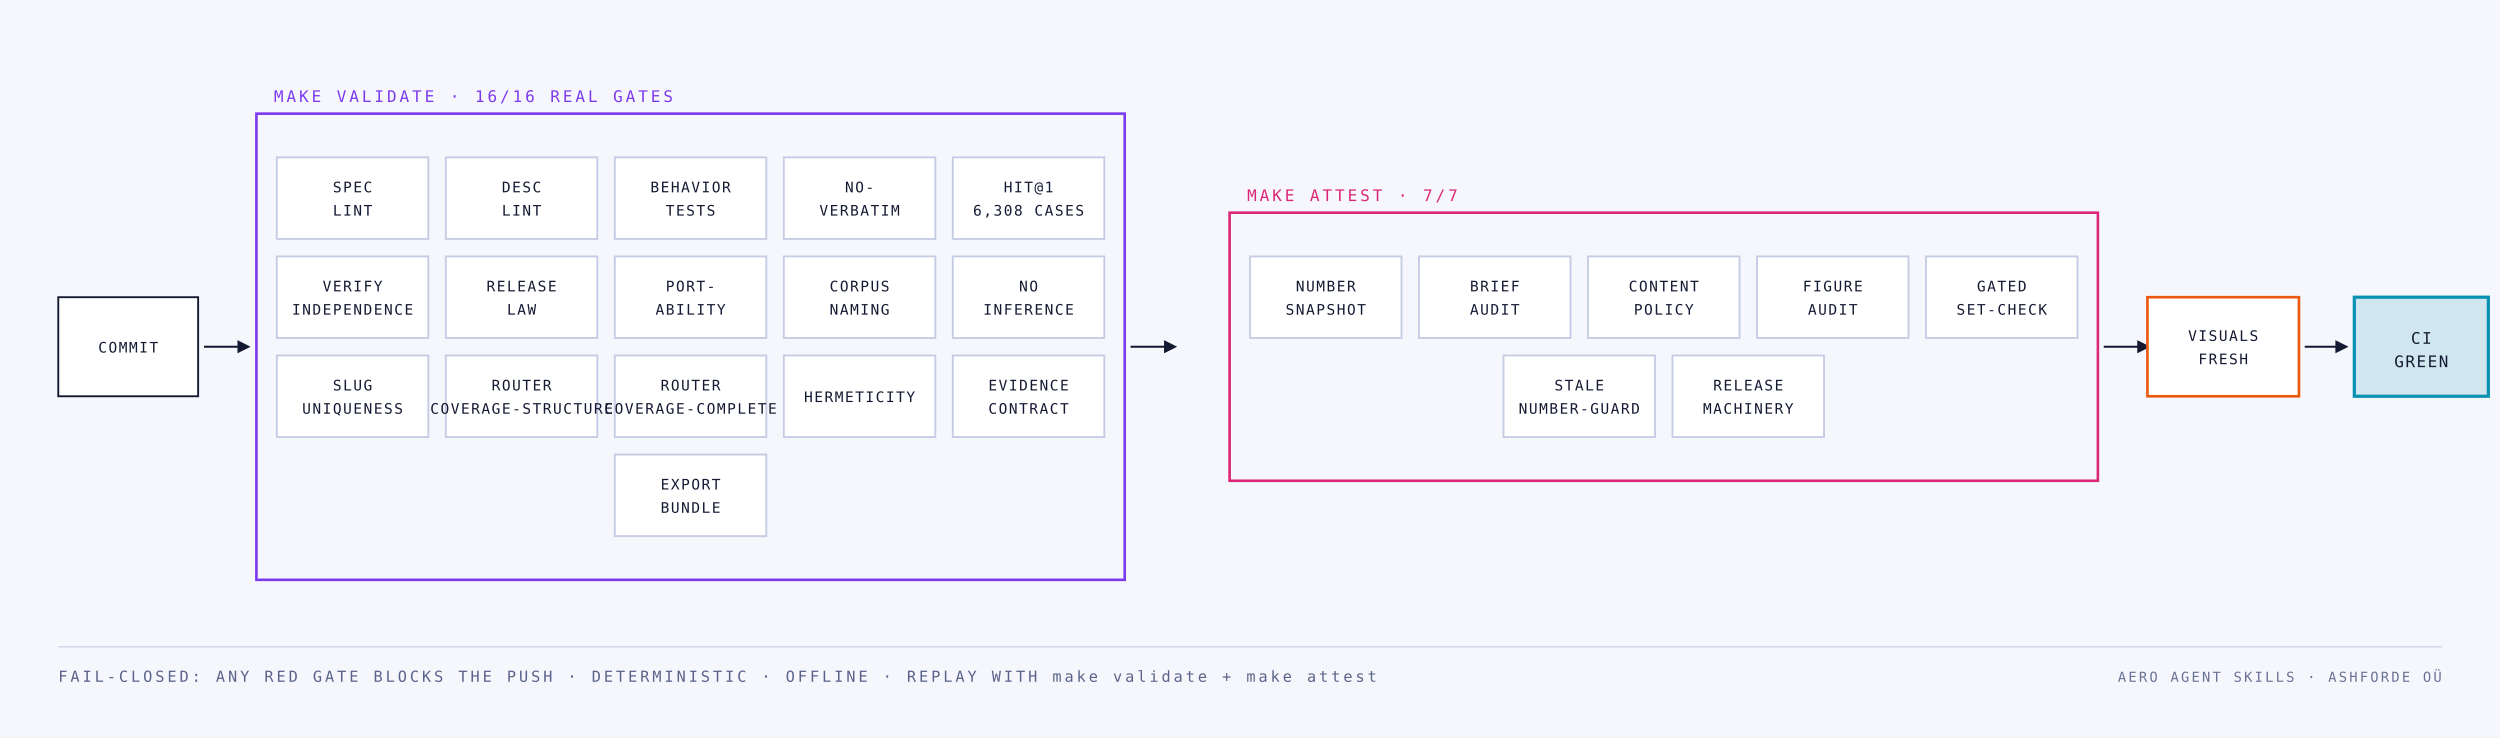
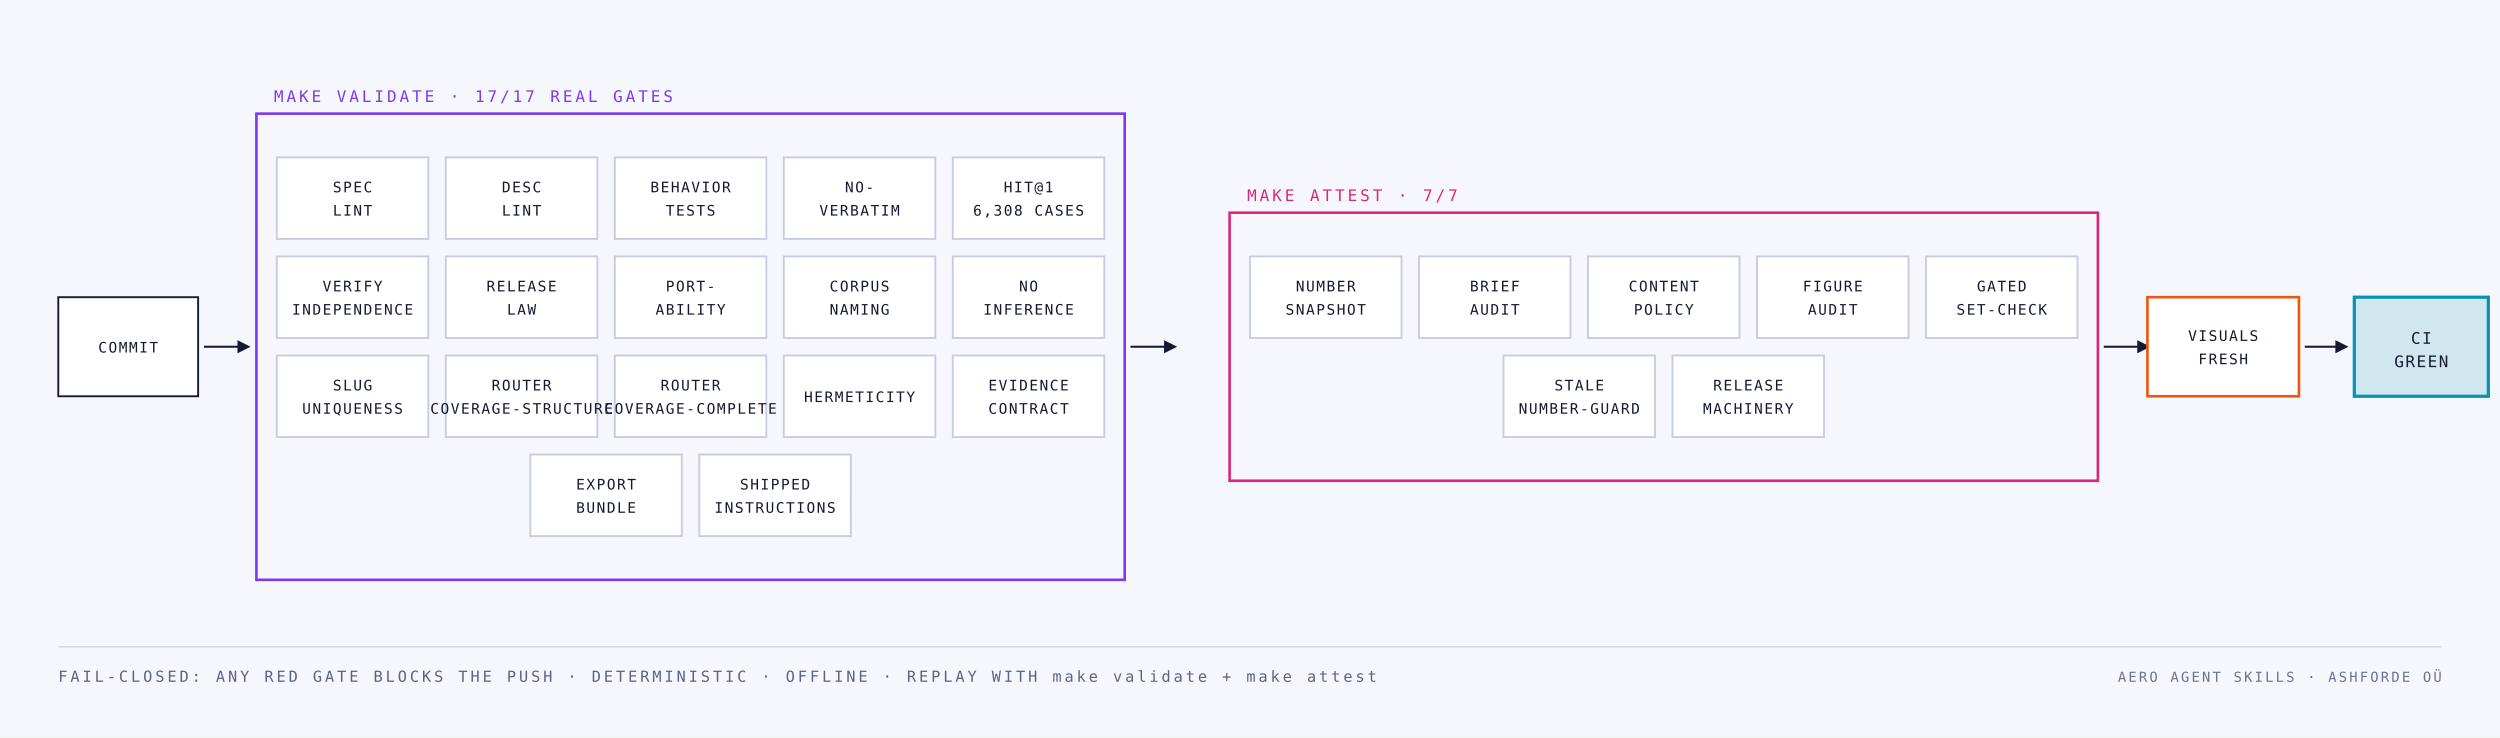
<svg xmlns="http://www.w3.org/2000/svg" width="1716" height="506" viewBox="0 0 1716 506">
  <style>
    .mono { font-family: "JetBrains Mono", "IBM Plex Mono", "Menlo", monospace; }
    .cond { font-family: "Barlow Condensed", "DIN Condensed", "Arial Narrow", sans-serif; font-weight: 700; text-transform: uppercase; }
    .serif { font-family: "Instrument Serif", Georgia, serif; font-style: italic; }
  </style>
  <rect width="1716" height="506" fill="#f6f7fc" />
  <rect x="40.0" y="204.0" width="96" height="68" fill="#ffffff" stroke="#151a33" stroke-width="1.3" />
  <text class="mono" x="88.0" y="242.0" text-anchor="middle" font-size="10" fill="#151a33" letter-spacing="1">COMMIT</text>
  <line x1="140.0" y1="238" x2="164.0" y2="238" stroke="#151a33" stroke-width="1.4" />
  <path d="M 172.0 238 l -9 -4.5 v 9 Z" fill="#151a33" />
  <rect x="176" y="78" width="596" height="320" fill="none" stroke="#7c3aed" stroke-width="1.8" />
-   <text class="mono" x="188.0" y="70.0" text-anchor="start" font-size="11" fill="#7c3aed" letter-spacing="2">MAKE VALIDATE · 16/16 REAL GATES</text>
+   <text class="mono" x="188.0" y="70.0" text-anchor="start" font-size="11" fill="#7c3aed" letter-spacing="2">MAKE VALIDATE · 17/17 REAL GATES</text>
  <rect x="190.0" y="108.0" width="104" height="56" fill="#ffffff" stroke="#c6cce4" stroke-width="1.3" />
  <text class="mono" x="242.0" y="132.0" text-anchor="middle" font-size="10" fill="#151a33" letter-spacing="1">SPEC</text>
  <text class="mono" x="242.0" y="148.0" text-anchor="middle" font-size="10" fill="#151a33" letter-spacing="1">LINT</text>
  <rect x="306.0" y="108.0" width="104" height="56" fill="#ffffff" stroke="#c6cce4" stroke-width="1.3" />
  <text class="mono" x="358.0" y="132.0" text-anchor="middle" font-size="10" fill="#151a33" letter-spacing="1">DESC</text>
  <text class="mono" x="358.0" y="148.0" text-anchor="middle" font-size="10" fill="#151a33" letter-spacing="1">LINT</text>
  <rect x="422.0" y="108.0" width="104" height="56" fill="#ffffff" stroke="#c6cce4" stroke-width="1.3" />
  <text class="mono" x="474.0" y="132.0" text-anchor="middle" font-size="10" fill="#151a33" letter-spacing="1">BEHAVIOR</text>
  <text class="mono" x="474.0" y="148.0" text-anchor="middle" font-size="10" fill="#151a33" letter-spacing="1">TESTS</text>
  <rect x="538.0" y="108.0" width="104" height="56" fill="#ffffff" stroke="#c6cce4" stroke-width="1.3" />
  <text class="mono" x="590.0" y="132.0" text-anchor="middle" font-size="10" fill="#151a33" letter-spacing="1">NO-</text>
  <text class="mono" x="590.0" y="148.0" text-anchor="middle" font-size="10" fill="#151a33" letter-spacing="1">VERBATIM</text>
  <rect x="654.0" y="108.0" width="104" height="56" fill="#ffffff" stroke="#c6cce4" stroke-width="1.3" />
  <text class="mono" x="706.0" y="132.0" text-anchor="middle" font-size="10" fill="#151a33" letter-spacing="1">HIT@1</text>
  <text class="mono" x="706.0" y="148.0" text-anchor="middle" font-size="10" fill="#151a33" letter-spacing="1">6,308 CASES</text>
  <rect x="190.0" y="176.0" width="104" height="56" fill="#ffffff" stroke="#c6cce4" stroke-width="1.3" />
  <text class="mono" x="242.0" y="200.0" text-anchor="middle" font-size="10" fill="#151a33" letter-spacing="1">VERIFY</text>
  <text class="mono" x="242.0" y="216.0" text-anchor="middle" font-size="10" fill="#151a33" letter-spacing="1">INDEPENDENCE</text>
  <rect x="306.0" y="176.0" width="104" height="56" fill="#ffffff" stroke="#c6cce4" stroke-width="1.3" />
  <text class="mono" x="358.0" y="200.0" text-anchor="middle" font-size="10" fill="#151a33" letter-spacing="1">RELEASE</text>
  <text class="mono" x="358.0" y="216.0" text-anchor="middle" font-size="10" fill="#151a33" letter-spacing="1">LAW</text>
  <rect x="422.0" y="176.0" width="104" height="56" fill="#ffffff" stroke="#c6cce4" stroke-width="1.3" />
  <text class="mono" x="474.0" y="200.0" text-anchor="middle" font-size="10" fill="#151a33" letter-spacing="1">PORT-</text>
  <text class="mono" x="474.0" y="216.0" text-anchor="middle" font-size="10" fill="#151a33" letter-spacing="1">ABILITY</text>
  <rect x="538.0" y="176.0" width="104" height="56" fill="#ffffff" stroke="#c6cce4" stroke-width="1.3" />
  <text class="mono" x="590.0" y="200.0" text-anchor="middle" font-size="10" fill="#151a33" letter-spacing="1">CORPUS</text>
  <text class="mono" x="590.0" y="216.0" text-anchor="middle" font-size="10" fill="#151a33" letter-spacing="1">NAMING</text>
  <rect x="654.0" y="176.0" width="104" height="56" fill="#ffffff" stroke="#c6cce4" stroke-width="1.3" />
  <text class="mono" x="706.0" y="200.0" text-anchor="middle" font-size="10" fill="#151a33" letter-spacing="1">NO</text>
  <text class="mono" x="706.0" y="216.0" text-anchor="middle" font-size="10" fill="#151a33" letter-spacing="1">INFERENCE</text>
  <rect x="190.0" y="244.0" width="104" height="56" fill="#ffffff" stroke="#c6cce4" stroke-width="1.3" />
  <text class="mono" x="242.0" y="268.0" text-anchor="middle" font-size="10" fill="#151a33" letter-spacing="1">SLUG</text>
  <text class="mono" x="242.0" y="284.0" text-anchor="middle" font-size="10" fill="#151a33" letter-spacing="1">UNIQUENESS</text>
  <rect x="306.0" y="244.0" width="104" height="56" fill="#ffffff" stroke="#c6cce4" stroke-width="1.3" />
  <text class="mono" x="358.0" y="268.0" text-anchor="middle" font-size="10" fill="#151a33" letter-spacing="1">ROUTER</text>
  <text class="mono" x="358.0" y="284.0" text-anchor="middle" font-size="10" fill="#151a33" letter-spacing="1">COVERAGE-STRUCTURE</text>
  <rect x="422.0" y="244.0" width="104" height="56" fill="#ffffff" stroke="#c6cce4" stroke-width="1.3" />
  <text class="mono" x="474.0" y="268.0" text-anchor="middle" font-size="10" fill="#151a33" letter-spacing="1">ROUTER</text>
  <text class="mono" x="474.0" y="284.0" text-anchor="middle" font-size="10" fill="#151a33" letter-spacing="1">COVERAGE-COMPLETE</text>
  <rect x="538.0" y="244.0" width="104" height="56" fill="#ffffff" stroke="#c6cce4" stroke-width="1.3" />
  <text class="mono" x="590.0" y="276.0" text-anchor="middle" font-size="10" fill="#151a33" letter-spacing="1">HERMETICITY</text>
  <rect x="654.0" y="244.0" width="104" height="56" fill="#ffffff" stroke="#c6cce4" stroke-width="1.3" />
  <text class="mono" x="706.0" y="268.0" text-anchor="middle" font-size="10" fill="#151a33" letter-spacing="1">EVIDENCE</text>
  <text class="mono" x="706.0" y="284.0" text-anchor="middle" font-size="10" fill="#151a33" letter-spacing="1">CONTRACT</text>
-   <rect x="422.0" y="312.0" width="104" height="56" fill="#ffffff" stroke="#c6cce4" stroke-width="1.3" />
-   <text class="mono" x="474.0" y="336.0" text-anchor="middle" font-size="10" fill="#151a33" letter-spacing="1">EXPORT</text>
-   <text class="mono" x="474.0" y="352.0" text-anchor="middle" font-size="10" fill="#151a33" letter-spacing="1">BUNDLE</text>
+   <rect x="364.0" y="312.0" width="104" height="56" fill="#ffffff" stroke="#c6cce4" stroke-width="1.3" />
+   <text class="mono" x="416.0" y="336.0" text-anchor="middle" font-size="10" fill="#151a33" letter-spacing="1">EXPORT</text>
+   <text class="mono" x="416.0" y="352.0" text-anchor="middle" font-size="10" fill="#151a33" letter-spacing="1">BUNDLE</text>
+   <rect x="480.0" y="312.0" width="104" height="56" fill="#ffffff" stroke="#c6cce4" stroke-width="1.3" />
+   <text class="mono" x="532.0" y="336.0" text-anchor="middle" font-size="10" fill="#151a33" letter-spacing="1">SHIPPED</text>
+   <text class="mono" x="532.0" y="352.0" text-anchor="middle" font-size="10" fill="#151a33" letter-spacing="1">INSTRUCTIONS</text>
  <line x1="776.0" y1="238" x2="800.0" y2="238" stroke="#151a33" stroke-width="1.4" />
  <path d="M 808.0 238 l -9 -4.5 v 9 Z" fill="#151a33" />
  <rect x="844" y="146" width="596" height="184" fill="none" stroke="#db2777" stroke-width="1.8" />
  <text class="mono" x="856.0" y="138.0" text-anchor="start" font-size="11" fill="#db2777" letter-spacing="2">MAKE ATTEST · 7/7</text>
  <rect x="858.0" y="176.0" width="104" height="56" fill="#ffffff" stroke="#c6cce4" stroke-width="1.3" />
  <text class="mono" x="910.0" y="200.0" text-anchor="middle" font-size="10" fill="#151a33" letter-spacing="1">NUMBER</text>
  <text class="mono" x="910.0" y="216.0" text-anchor="middle" font-size="10" fill="#151a33" letter-spacing="1">SNAPSHOT</text>
  <rect x="974.0" y="176.0" width="104" height="56" fill="#ffffff" stroke="#c6cce4" stroke-width="1.3" />
  <text class="mono" x="1026.0" y="200.0" text-anchor="middle" font-size="10" fill="#151a33" letter-spacing="1">BRIEF</text>
  <text class="mono" x="1026.0" y="216.0" text-anchor="middle" font-size="10" fill="#151a33" letter-spacing="1">AUDIT</text>
  <rect x="1090.0" y="176.0" width="104" height="56" fill="#ffffff" stroke="#c6cce4" stroke-width="1.3" />
  <text class="mono" x="1142.0" y="200.0" text-anchor="middle" font-size="10" fill="#151a33" letter-spacing="1">CONTENT</text>
  <text class="mono" x="1142.0" y="216.0" text-anchor="middle" font-size="10" fill="#151a33" letter-spacing="1">POLICY</text>
  <rect x="1206.0" y="176.0" width="104" height="56" fill="#ffffff" stroke="#c6cce4" stroke-width="1.3" />
  <text class="mono" x="1258.0" y="200.0" text-anchor="middle" font-size="10" fill="#151a33" letter-spacing="1">FIGURE</text>
  <text class="mono" x="1258.0" y="216.0" text-anchor="middle" font-size="10" fill="#151a33" letter-spacing="1">AUDIT</text>
  <rect x="1322.0" y="176.0" width="104" height="56" fill="#ffffff" stroke="#c6cce4" stroke-width="1.3" />
  <text class="mono" x="1374.0" y="200.0" text-anchor="middle" font-size="10" fill="#151a33" letter-spacing="1">GATED</text>
  <text class="mono" x="1374.0" y="216.0" text-anchor="middle" font-size="10" fill="#151a33" letter-spacing="1">SET-CHECK</text>
  <rect x="1032.0" y="244.0" width="104" height="56" fill="#ffffff" stroke="#c6cce4" stroke-width="1.3" />
  <text class="mono" x="1084.0" y="268.0" text-anchor="middle" font-size="10" fill="#151a33" letter-spacing="1">STALE</text>
  <text class="mono" x="1084.0" y="284.0" text-anchor="middle" font-size="10" fill="#151a33" letter-spacing="1">NUMBER-GUARD</text>
  <rect x="1148.0" y="244.0" width="104" height="56" fill="#ffffff" stroke="#c6cce4" stroke-width="1.3" />
  <text class="mono" x="1200.0" y="268.0" text-anchor="middle" font-size="10" fill="#151a33" letter-spacing="1">RELEASE</text>
  <text class="mono" x="1200.0" y="284.0" text-anchor="middle" font-size="10" fill="#151a33" letter-spacing="1">MACHINERY</text>
  <line x1="1444.0" y1="238" x2="1468.0" y2="238" stroke="#151a33" stroke-width="1.4" />
  <path d="M 1476.0 238 l -9 -4.5 v 9 Z" fill="#151a33" />
  <rect x="1474.0" y="204.0" width="104" height="68" fill="#ffffff" stroke="#ea580c" stroke-width="1.8" />
  <text class="mono" x="1526.0" y="234.0" text-anchor="middle" font-size="10" fill="#151a33" letter-spacing="1">VISUALS</text>
  <text class="mono" x="1526.0" y="250.0" text-anchor="middle" font-size="10" fill="#151a33" letter-spacing="1">FRESH</text>
  <line x1="1582.0" y1="238" x2="1604.0" y2="238" stroke="#151a33" stroke-width="1.4" />
  <path d="M 1612.0 238 l -9 -4.5 v 9 Z" fill="#151a33" />
  <rect x="1616" y="204" width="92" height="68" fill="#0891b2" fill-opacity="0.16" stroke="#0891b2" stroke-width="2.2" />
  <text class="mono" x="1662.0" y="236.0" text-anchor="middle" font-size="11" fill="#151a33" letter-spacing="1">CI</text>
  <text class="mono" x="1662.0" y="252.0" text-anchor="middle" font-size="11" fill="#151a33" letter-spacing="1">GREEN</text>
  <line x1="40" y1="444" x2="1676" y2="444" stroke="#c6cce4" stroke-width="0.8" />
  <text class="mono" x="40.0" y="468.0" text-anchor="start" font-size="10.5" fill="#5a6289" letter-spacing="2">FAIL-CLOSED: ANY RED GATE BLOCKS THE PUSH · DETERMINISTIC · OFFLINE · REPLAY WITH make validate + make attest</text>
  <text class="mono" x="1676.0" y="468.0" text-anchor="end" font-size="9.5" fill="#5a6289" letter-spacing="1.5" opacity="0.9">AERO AGENT SKILLS · ASHFORDE OÜ</text>
</svg>
